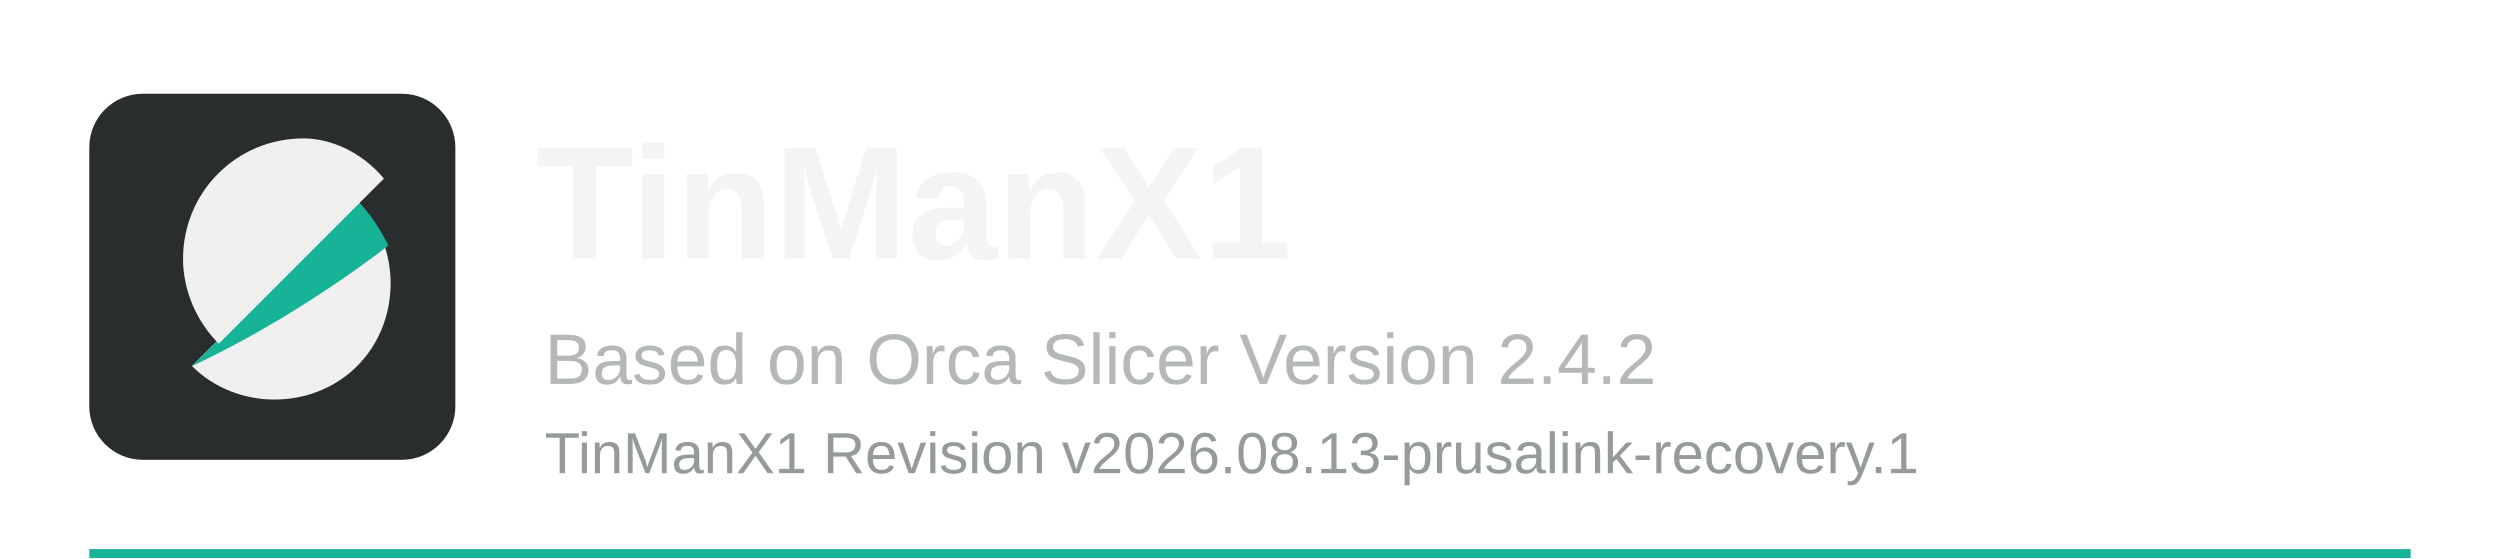
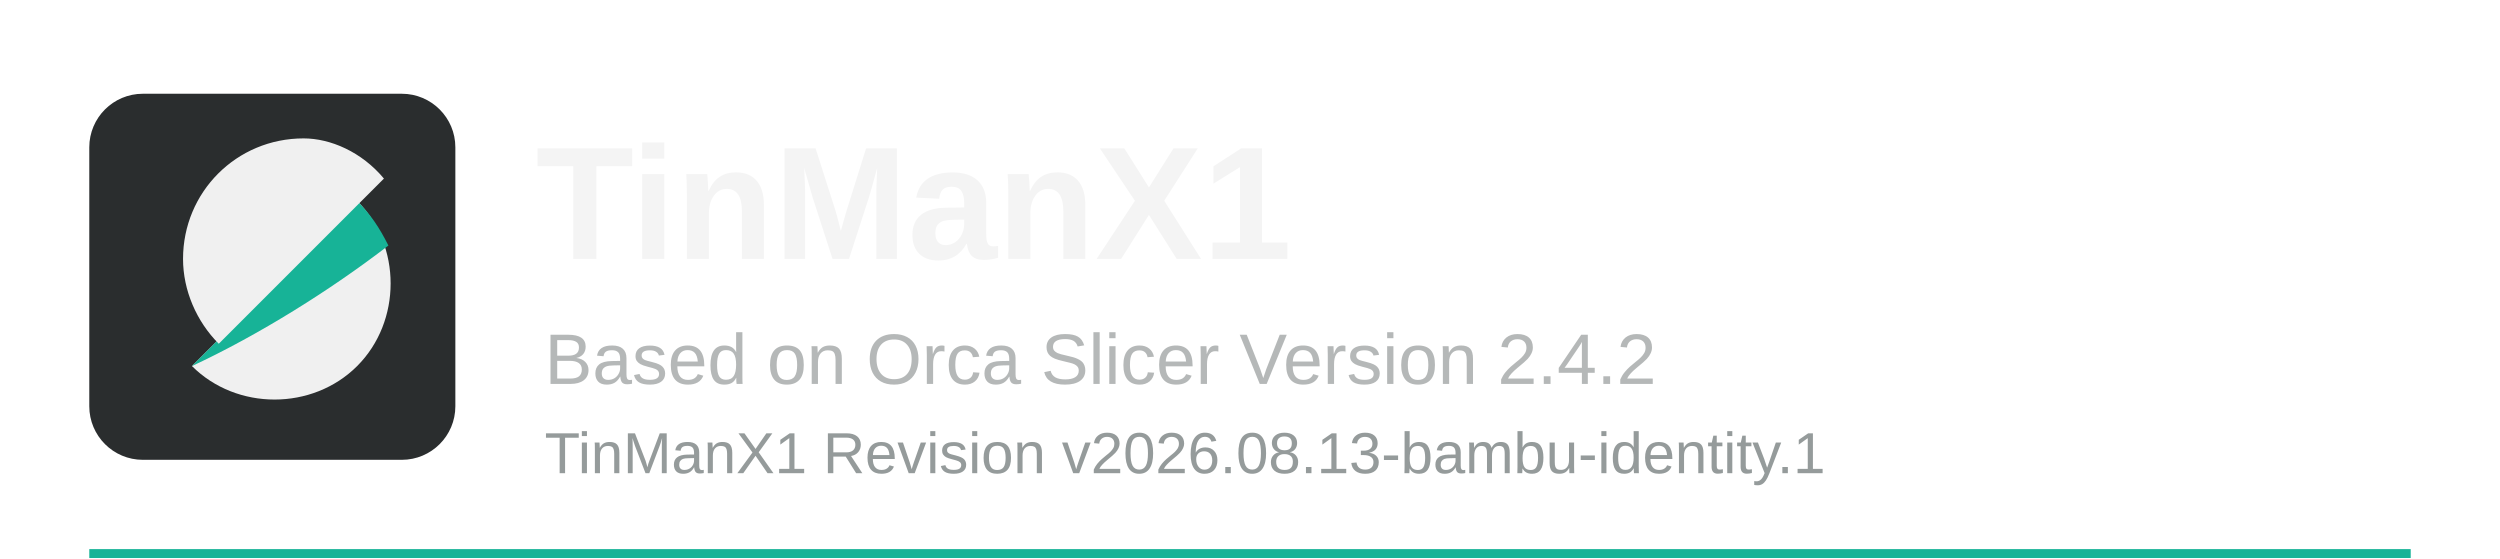
<svg xmlns="http://www.w3.org/2000/svg" width="560" height="125" viewBox="0 0 560 125">
  <rect x="20" y="123" width="520" height="2" fill="#17b397" />
  <rect x="20" y="21" width="82" height="82" rx="12" fill="#2a2d2e" />
  <path d="M43 82c10 10 27 10 37 0s10-27 0-37L43 82z" fill="#f0f0f0" />
  <path d="M80 45L43 82c15-7 31-17 44-27-2-4-4-7-7-10z" fill="#17b397" />
  <path d="M68 31c-15 0-27 12-27 27 0 7 3 14 8 19l37-37c-5-6-12-9-18-9z" fill="#f0f0f0" />
  <text x="120" y="58" font-family="Arial, Helvetica, sans-serif" font-size="36" font-weight="700" fill="#f4f4f4">TinManX1</text>
  <text x="122" y="86" font-family="Arial, Helvetica, sans-serif" font-size="16" fill="#b5b8b8">Based on Orca Slicer Version 2.4.2</text>
-   <text x="122" y="106" font-family="Arial, Helvetica, sans-serif" font-size="13" fill="#959b9b">TinManX1 Revision v2026.08.13-prusalink-recovery.1</text>
+   <text x="122" y="106" font-family="Arial, Helvetica, sans-serif" font-size="13" fill="#959b9b">TinManX1 Revision v2026.08.13-bambu-identity.1</text>
</svg>
